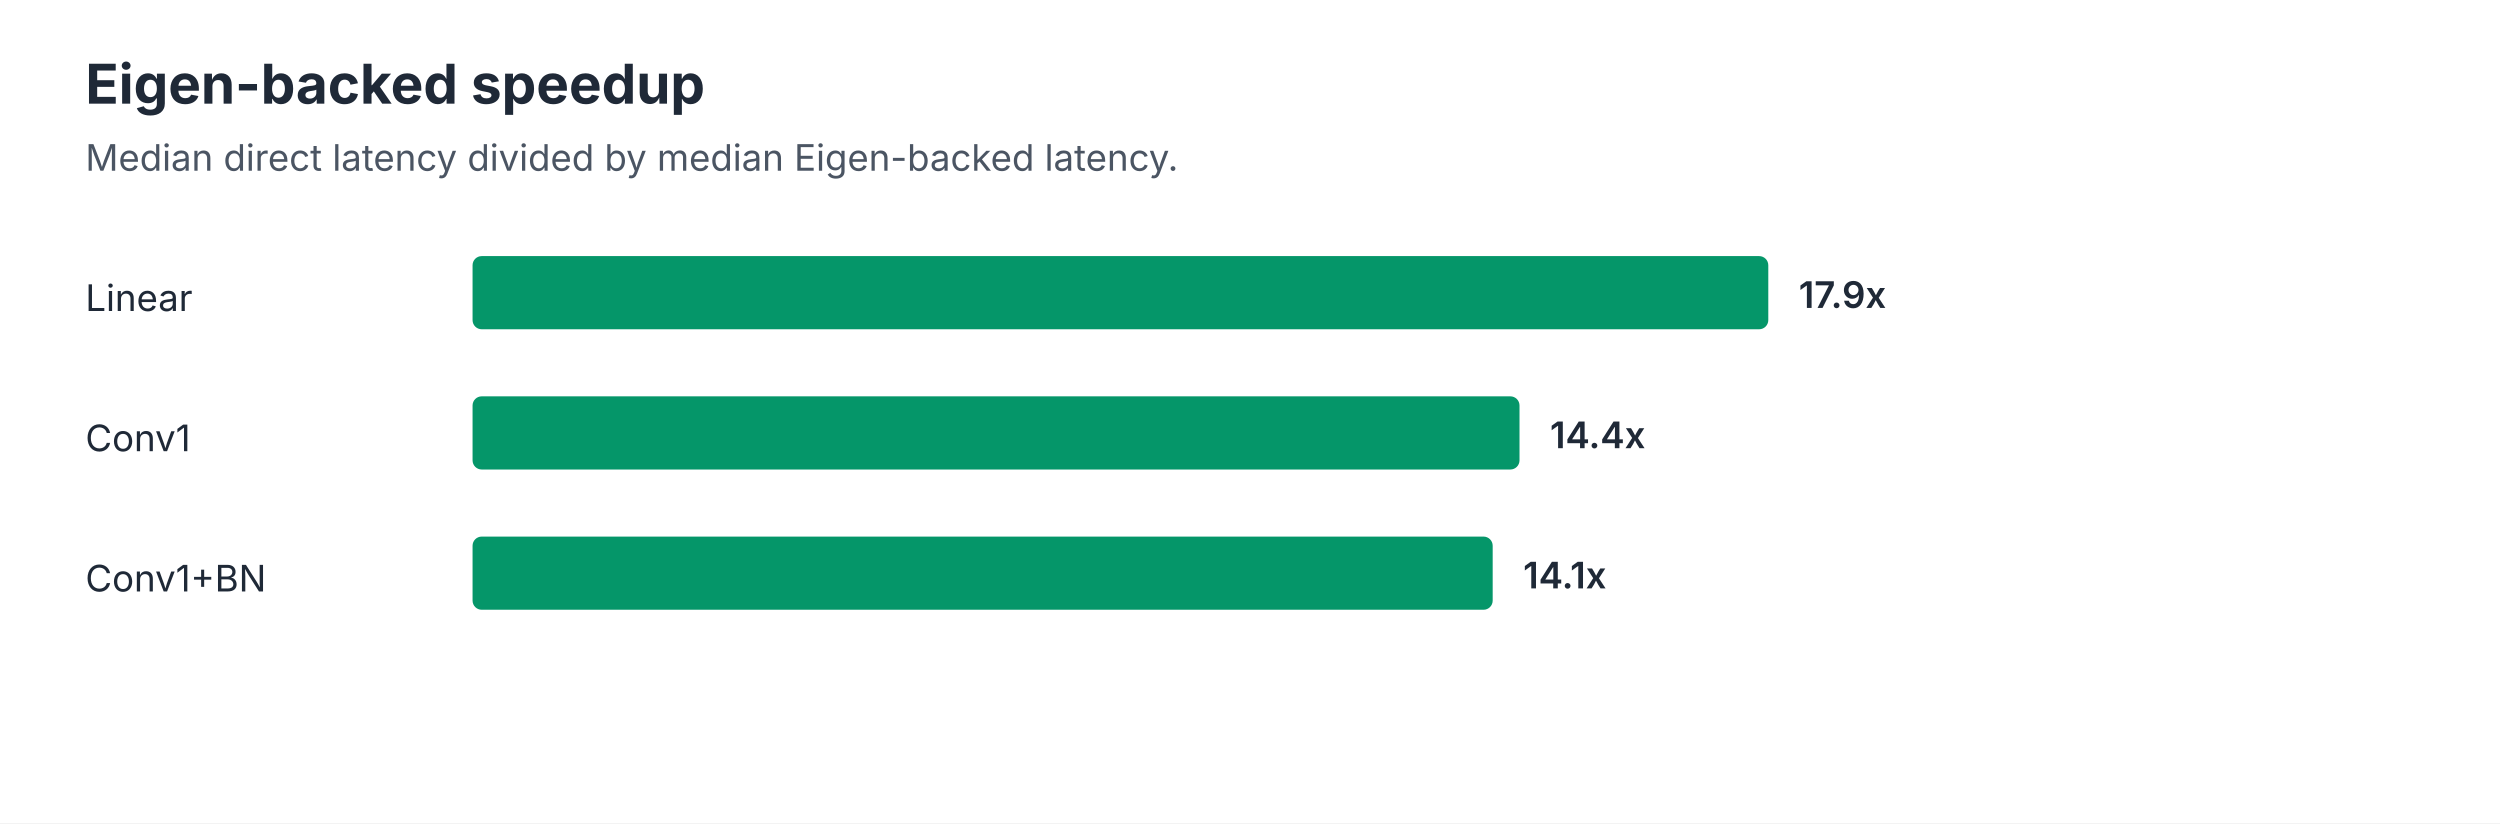
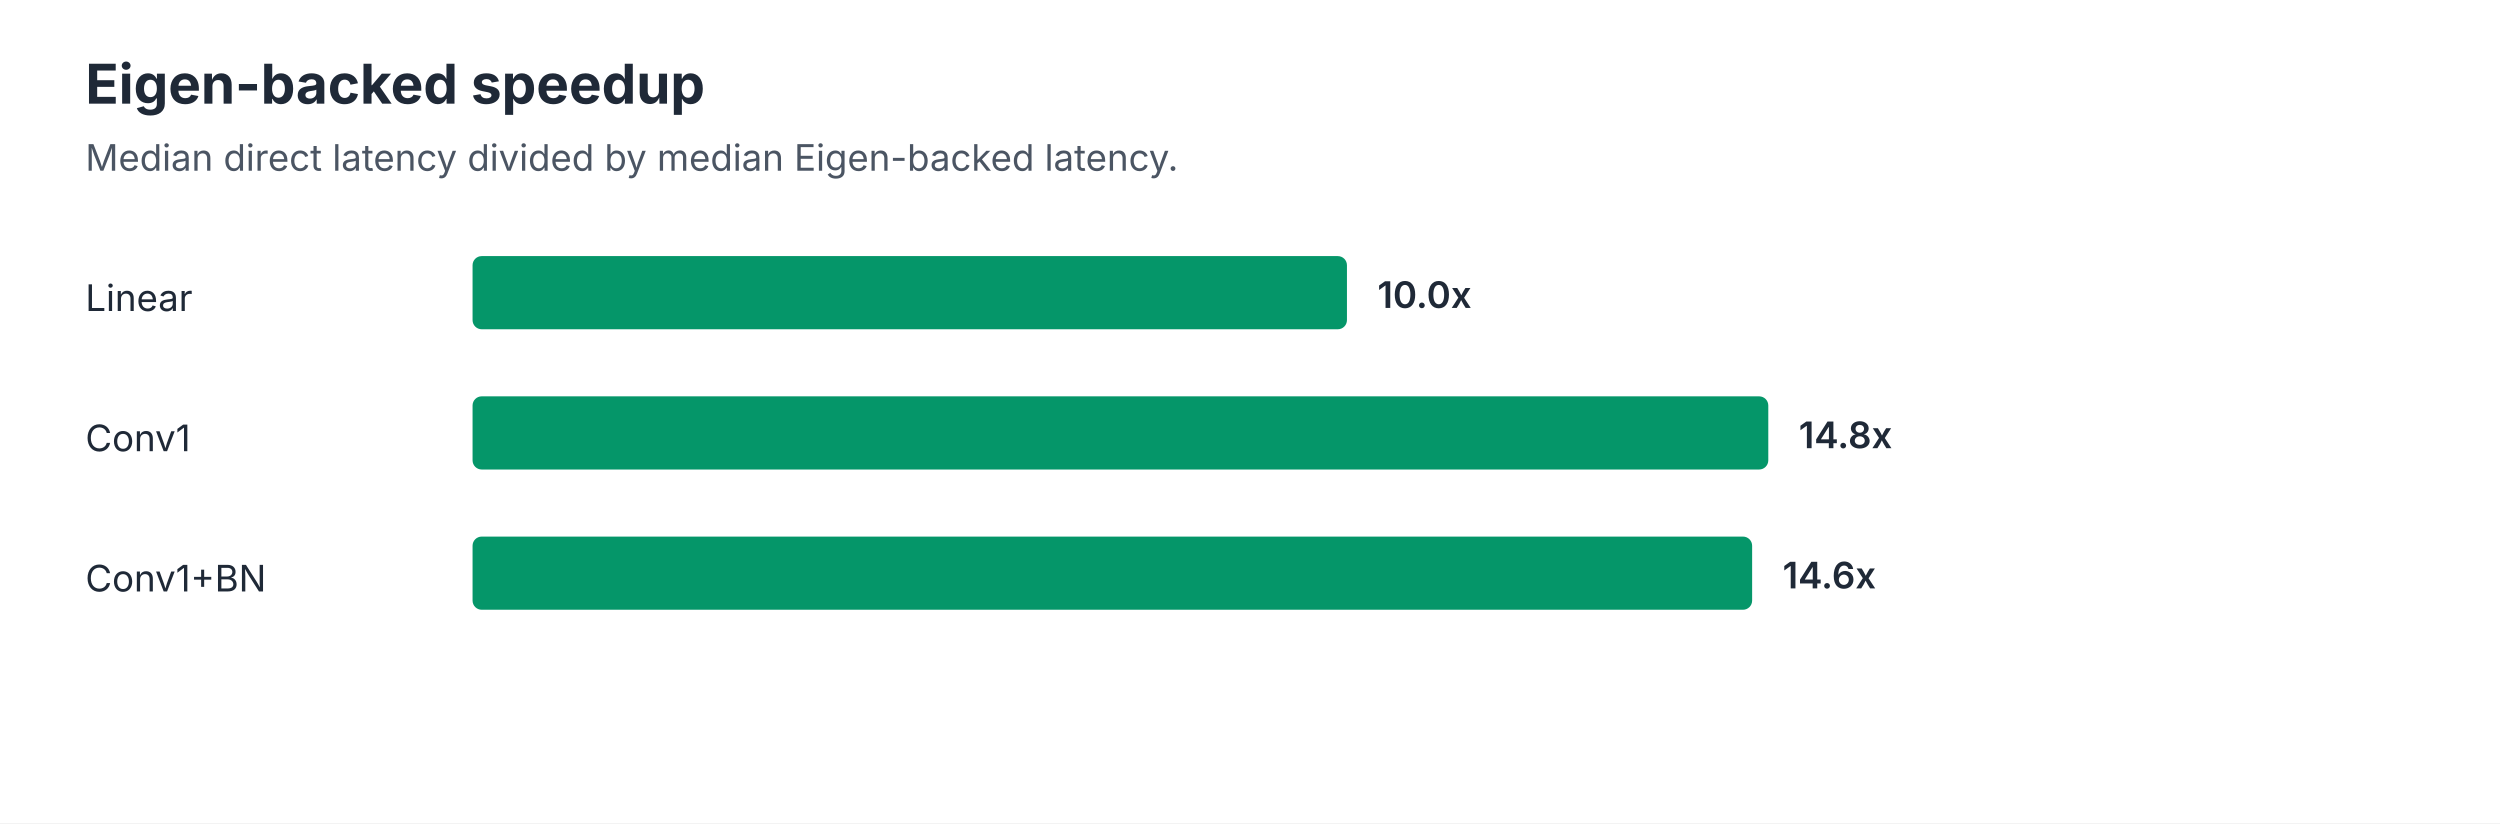
<svg xmlns="http://www.w3.org/2000/svg" width="820" height="270" viewBox="0 0 820 270" role="img">
  <style>text{font-family:Inter,Arial,sans-serif;fill:#1f2937}.title{font-size:18px;font-weight:700}.subtitle{font-size:12px;fill:#4b5563}.label{font-size:12px}.value{font-size:12px;font-weight:600}.axis{stroke:#d1d5db;stroke-width:1}.bar-direct{fill:#64748b}.bar-eigen{fill:#2563eb}.bar-speed{fill:#059669}</style>
  <rect width="100%" height="100%" fill="#ffffff" />
  <text class="title" x="28" y="34">Eigen-backed speedup</text>
  <text class="subtitle" x="28" y="56">Median direct latency divided by median Eigen-backed latency.</text>
  <text class="label" x="28" y="102">Linear</text>
-   <rect class="bar-speed" x="155" y="84" width="425.0" height="24" rx="3" />
-   <text class="value" x="590.0" y="101">17.9x</text>
+   <rect class="bar-speed" x="155" y="84" width="286.8" height="24" rx="3" />
+   <text class="value" x="451.8" y="101">10.0x</text>
  <text class="label" x="28" y="148">Conv1</text>
-   <rect class="bar-speed" x="155" y="130" width="343.4" height="24" rx="3" />
-   <text class="value" x="508.4" y="147">14.4x</text>
+   <rect class="bar-speed" x="155" y="130" width="425.0" height="24" rx="3" />
+   <text class="value" x="590.0" y="147">14.8x</text>
  <text class="label" x="28" y="194">Conv1+BN</text>
-   <rect class="bar-speed" x="155" y="176" width="334.6" height="24" rx="3" />
-   <text class="value" x="499.6" y="193">14.1x</text>
+   <rect class="bar-speed" x="155" y="176" width="419.7" height="24" rx="3" />
+   <text class="value" x="584.7" y="193">14.6x</text>
</svg>
